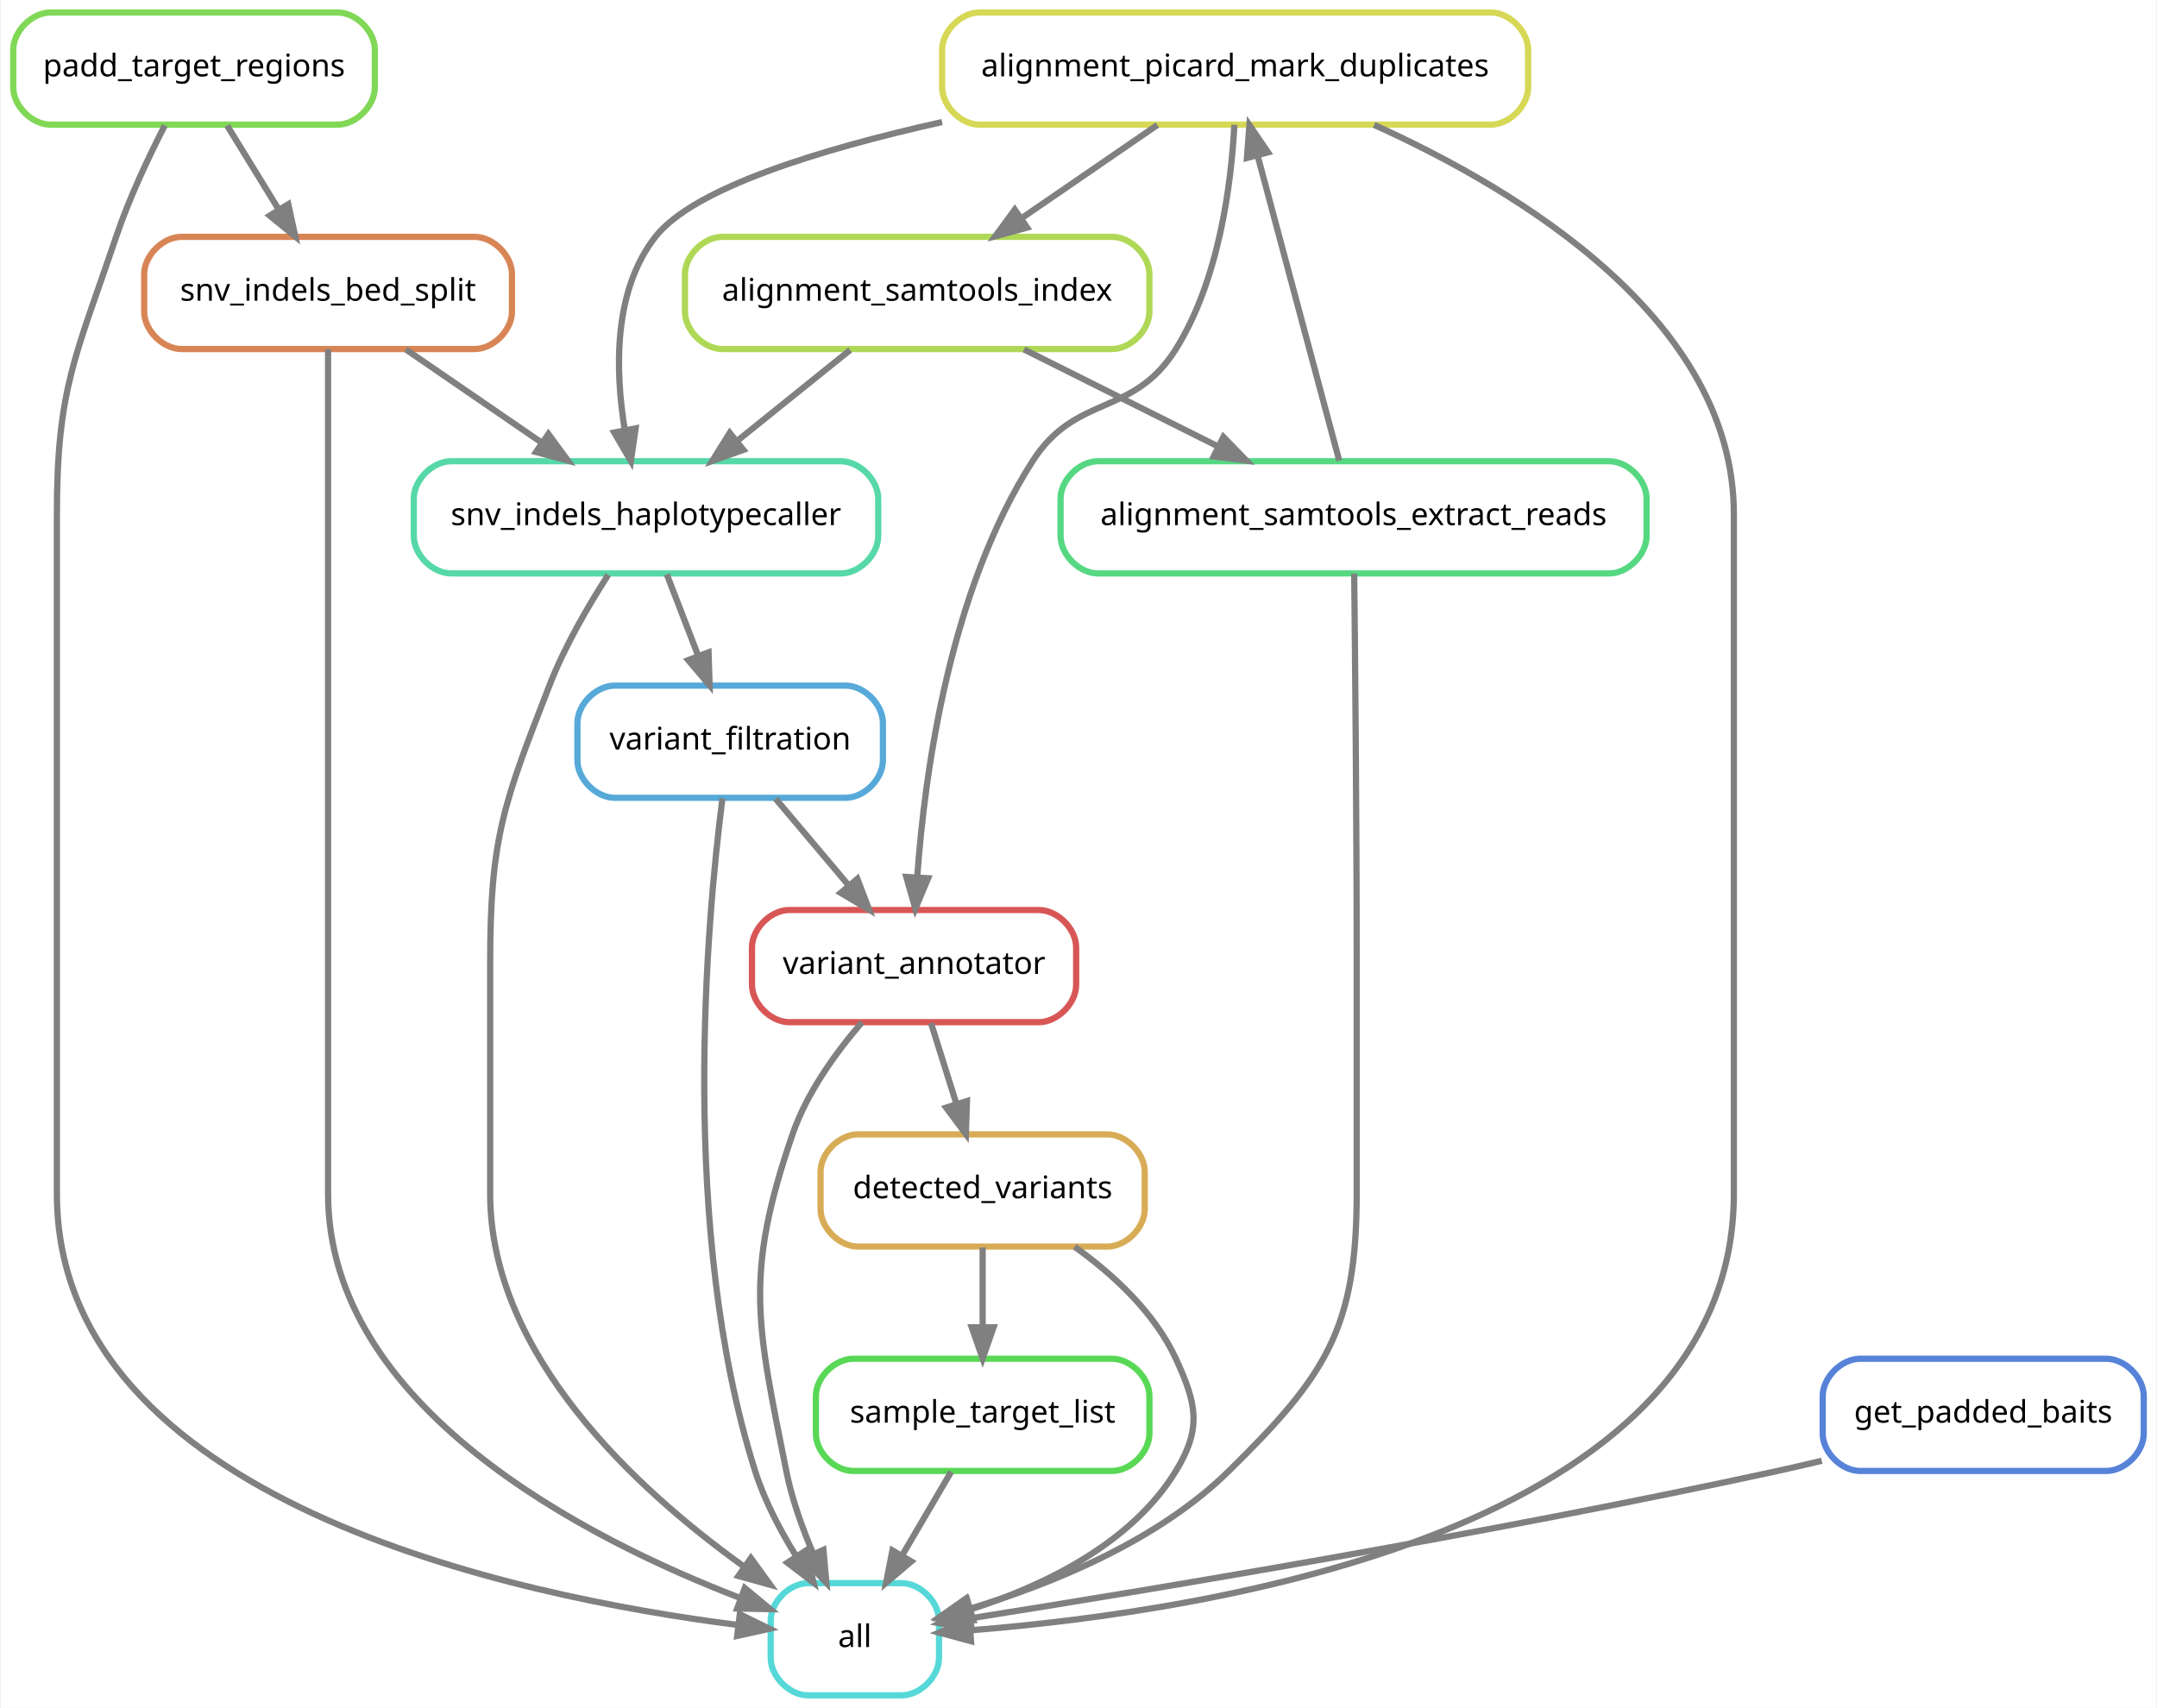
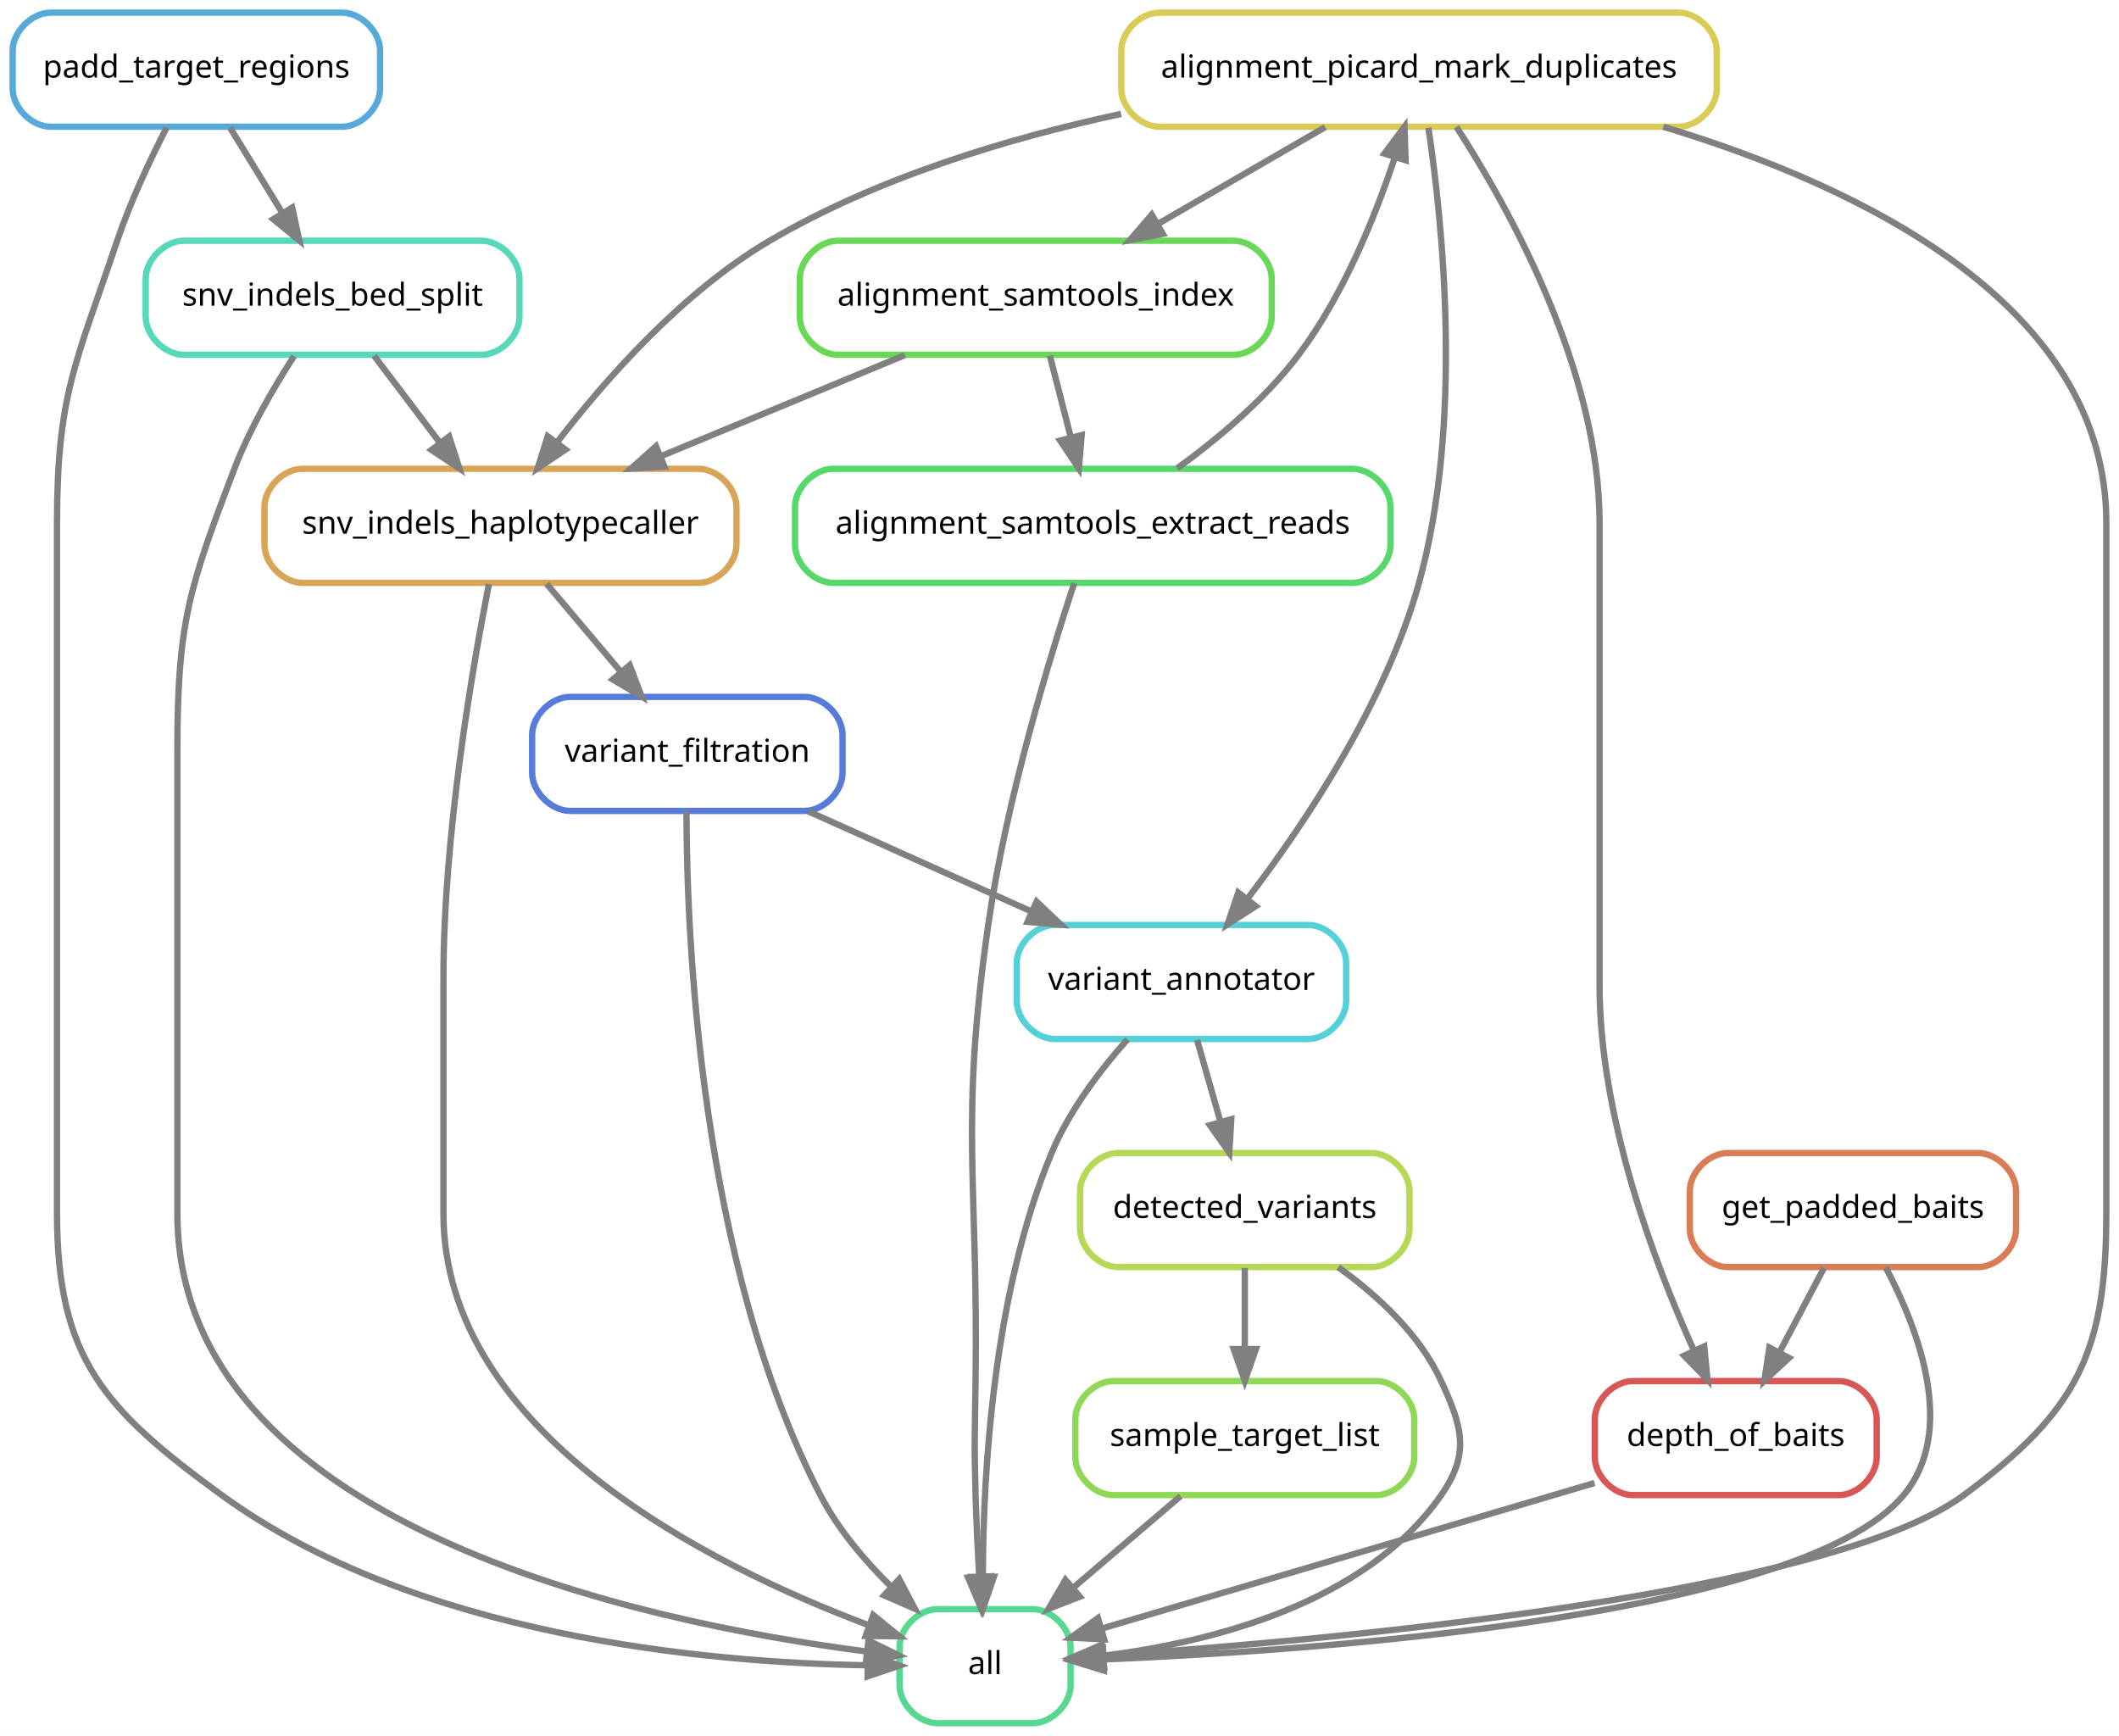
- <svg xmlns="http://www.w3.org/2000/svg" width="692pt" height="548pt" viewBox="0.00 0.00 691.50 548.00">
+ <svg xmlns="http://www.w3.org/2000/svg" width="669pt" height="548pt" viewBox="0.00 0.00 669.00 548.00">
  <g id="graph0" class="graph" transform="scale(1 1) rotate(0) translate(4 544)">
-     <polygon fill="white" stroke="transparent" points="-4,4 -4,-544 687.5,-544 687.5,4 -4,4" />
+     <polygon fill="white" stroke="transparent" points="-4,4 -4,-544 665,-544 665,4 -4,4" />
    <g id="node1" class="node">
-       <path fill="none" stroke="#56d8d8" stroke-width="2" d="M285,-36C285,-36 255,-36 255,-36 249,-36 243,-30 243,-24 243,-24 243,-12 243,-12 243,-6 249,0 255,0 255,0 285,0 285,0 291,0 297,-6 297,-12 297,-12 297,-24 297,-24 297,-30 291,-36 285,-36" />
-       <text text-anchor="middle" x="270" y="-15.5" font-family="sans" font-size="10.00">all</text>
+       <path fill="none" stroke="#56d892" stroke-width="2" d="M322,-36C322,-36 292,-36 292,-36 286,-36 280,-30 280,-24 280,-24 280,-12 280,-12 280,-6 286,0 292,0 292,0 322,0 322,0 328,0 334,-6 334,-12 334,-12 334,-24 334,-24 334,-30 328,-36 322,-36" />
+       <text text-anchor="middle" x="307" y="-15.5" font-family="sans" font-size="10.00">all</text>
    </g>
    <g id="node2" class="node">
-       <path fill="none" stroke="#80d856" stroke-width="2" d="M104,-540C104,-540 12,-540 12,-540 6,-540 0,-534 0,-528 0,-528 0,-516 0,-516 0,-510 6,-504 12,-504 12,-504 104,-504 104,-504 110,-504 116,-510 116,-516 116,-516 116,-528 116,-528 116,-534 110,-540 104,-540" />
+       <path fill="none" stroke="#56a9d8" stroke-width="2" d="M104,-540C104,-540 12,-540 12,-540 6,-540 0,-534 0,-528 0,-528 0,-516 0,-516 0,-510 6,-504 12,-504 12,-504 104,-504 104,-504 110,-504 116,-510 116,-516 116,-516 116,-528 116,-528 116,-534 110,-540 104,-540" />
      <text text-anchor="middle" x="58" y="-519.5" font-family="sans" font-size="10.00">padd_target_regions</text>
    </g>
-     <g id="edge5" class="edge">
-       <path fill="none" stroke="grey" stroke-width="2" d="M48.62,-503.75C43.41,-493.59 37.16,-480.34 33,-468 20.06,-429.68 14,-419.45 14,-379 14,-379 14,-379 14,-161 14,-62.38 161.07,-31.68 232.27,-22.6" />
-       <polygon fill="grey" stroke="grey" stroke-width="2" points="233.09,-26.02 242.6,-21.36 232.26,-19.07 233.09,-26.02" />
+     <g id="edge10" class="edge">
+       <path fill="none" stroke="grey" stroke-width="2" d="M48.62,-503.75C43.41,-493.59 37.16,-480.34 33,-468 20.06,-429.68 14,-419.45 14,-379 14,-379 14,-379 14,-161 14,-115.19 28.96,-98.96 66,-72 127.27,-27.39 218.96,-19.13 269.75,-18.28" />
+       <polygon fill="grey" stroke="grey" stroke-width="2" points="269.98,-21.78 279.95,-18.2 269.92,-14.78 269.98,-21.78" />
    </g>
    <g id="node5" class="node">
-       <path fill="none" stroke="#d88556" stroke-width="2" d="M148,-468C148,-468 54,-468 54,-468 48,-468 42,-462 42,-456 42,-456 42,-444 42,-444 42,-438 48,-432 54,-432 54,-432 148,-432 148,-432 154,-432 160,-438 160,-444 160,-444 160,-456 160,-456 160,-462 154,-468 148,-468" />
+       <path fill="none" stroke="#56d8b9" stroke-width="2" d="M148,-468C148,-468 54,-468 54,-468 48,-468 42,-462 42,-456 42,-456 42,-444 42,-444 42,-438 48,-432 54,-432 54,-432 148,-432 148,-432 154,-432 160,-438 160,-444 160,-444 160,-456 160,-456 160,-462 154,-468 148,-468" />
      <text text-anchor="middle" x="101" y="-447.5" font-family="sans" font-size="10.00">snv_indels_bed_split</text>
    </g>
-     <g id="edge13" class="edge">
+     <g id="edge14" class="edge">
      <path fill="none" stroke="grey" stroke-width="2" d="M68.63,-503.7C73.63,-495.56 79.69,-485.69 85.21,-476.7" />
      <polygon fill="grey" stroke="grey" stroke-width="2" points="88.24,-478.46 90.49,-468.1 82.28,-474.79 88.24,-478.46" />
    </g>
    <g id="node3" class="node">
-       <path fill="none" stroke="#56d882" stroke-width="2" d="M512,-396C512,-396 348,-396 348,-396 342,-396 336,-390 336,-384 336,-384 336,-372 336,-372 336,-366 342,-360 348,-360 348,-360 512,-360 512,-360 518,-360 524,-366 524,-372 524,-372 524,-384 524,-384 524,-390 518,-396 512,-396" />
-       <text text-anchor="middle" x="430" y="-375.5" font-family="sans" font-size="10.00">alignment_samtools_extract_reads</text>
+       <path fill="none" stroke="#56d86b" stroke-width="2" d="M423,-396C423,-396 259,-396 259,-396 253,-396 247,-390 247,-384 247,-384 247,-372 247,-372 247,-366 253,-360 259,-360 259,-360 423,-360 423,-360 429,-360 435,-366 435,-372 435,-372 435,-384 435,-384 435,-390 429,-396 423,-396" />
+       <text text-anchor="middle" x="341" y="-375.5" font-family="sans" font-size="10.00">alignment_samtools_extract_reads</text>
+     </g>
+     <g id="edge11" class="edge">
+       <path fill="none" stroke="grey" stroke-width="2" d="M335.13,-359.87C327.27,-336.02 313.66,-291.32 308,-252 298.88,-188.63 304.89,-172.02 304,-108 303.78,-92 303.55,-87.99 304,-72 304.24,-63.67 304.68,-54.62 305.15,-46.39" />
+       <polygon fill="grey" stroke="grey" stroke-width="2" points="308.66,-46.37 305.78,-36.18 301.67,-45.94 308.66,-46.37" />
+     </g>
+     <g id="node6" class="node">
+       <path fill="none" stroke="#d8cb56" stroke-width="2" d="M526,-540C526,-540 362,-540 362,-540 356,-540 350,-534 350,-528 350,-528 350,-516 350,-516 350,-510 356,-504 362,-504 362,-504 526,-504 526,-504 532,-504 538,-510 538,-516 538,-516 538,-528 538,-528 538,-534 532,-540 526,-540" />
+       <text text-anchor="middle" x="444" y="-519.5" font-family="sans" font-size="10.00">alignment_picard_mark_duplicates</text>
+     </g>
+     <g id="edge15" class="edge">
+       <path fill="none" stroke="grey" stroke-width="2" d="M367.65,-396.16C380.55,-405.52 395.49,-418.04 406,-432 420.15,-450.8 430.19,-475.67 436.38,-494.34" />
+       <polygon fill="grey" stroke="grey" stroke-width="2" points="433.08,-495.51 439.43,-504 439.76,-493.41 433.08,-495.51" />
+     </g>
+     <g id="node4" class="node">
+       <path fill="none" stroke="#68d856" stroke-width="2" d="M385.5,-468C385.5,-468 260.5,-468 260.5,-468 254.5,-468 248.5,-462 248.5,-456 248.5,-456 248.5,-444 248.5,-444 248.5,-438 254.5,-432 260.5,-432 260.5,-432 385.5,-432 385.5,-432 391.5,-432 397.5,-438 397.5,-444 397.5,-444 397.5,-456 397.5,-456 397.5,-462 391.5,-468 385.5,-468" />
+       <text text-anchor="middle" x="323" y="-447.5" font-family="sans" font-size="10.00">alignment_samtools_index</text>
+     </g>
+     <g id="edge12" class="edge">
+       <path fill="none" stroke="grey" stroke-width="2" d="M327.45,-431.7C329.45,-423.9 331.87,-414.51 334.1,-405.83" />
+       <polygon fill="grey" stroke="grey" stroke-width="2" points="337.5,-406.66 336.6,-396.1 330.72,-404.92 337.5,-406.66" />
+     </g>
+     <g id="node7" class="node">
+       <path fill="none" stroke="#d8a456" stroke-width="2" d="M216.5,-396C216.5,-396 91.5,-396 91.5,-396 85.5,-396 79.5,-390 79.5,-384 79.5,-384 79.5,-372 79.5,-372 79.5,-366 85.5,-360 91.5,-360 91.5,-360 216.5,-360 216.5,-360 222.5,-360 228.5,-366 228.5,-372 228.5,-372 228.5,-384 228.5,-384 228.5,-390 222.5,-396 216.5,-396" />
+       <text text-anchor="middle" x="154" y="-375.5" font-family="sans" font-size="10.00">snv_indels_haplotypecaller</text>
+     </g>
+     <g id="edge16" class="edge">
+       <path fill="none" stroke="grey" stroke-width="2" d="M281.66,-431.88C258.45,-422.26 229.31,-410.19 204.73,-400.01" />
+       <polygon fill="grey" stroke="grey" stroke-width="2" points="205.79,-396.66 195.21,-396.07 203.11,-403.13 205.79,-396.66" />
    </g>
    <g id="edge7" class="edge">
-       <path fill="none" stroke="grey" stroke-width="2" d="M430.2,-359.95C430.49,-333.29 431,-280.12 431,-235 431,-235 431,-235 431,-161 431,-117.45 421.04,-102.55 390,-72 367.07,-49.43 332.91,-35.63 306.9,-27.8" />
-       <polygon fill="grey" stroke="grey" stroke-width="2" points="307.59,-24.36 297.01,-24.99 305.67,-31.09 307.59,-24.36" />
+       <path fill="none" stroke="grey" stroke-width="2" d="M88.84,-431.59C82.37,-421.58 74.79,-408.55 70,-396 55.62,-358.29 52,-347.36 52,-307 52,-307 52,-307 52,-161 52,-62.68 198.5,-31.82 269.42,-22.65" />
+       <polygon fill="grey" stroke="grey" stroke-width="2" points="270.2,-26.08 279.71,-21.4 269.36,-19.13 270.2,-26.08" />
    </g>
-     <g id="node6" class="node">
-       <path fill="none" stroke="#d6d856" stroke-width="2" d="M474,-540C474,-540 310,-540 310,-540 304,-540 298,-534 298,-528 298,-528 298,-516 298,-516 298,-510 304,-504 310,-504 310,-504 474,-504 474,-504 480,-504 486,-510 486,-516 486,-516 486,-528 486,-528 486,-534 480,-540 474,-540" />
-       <text text-anchor="middle" x="392" y="-519.5" font-family="sans" font-size="10.00">alignment_picard_mark_duplicates</text>
+     <g id="edge17" class="edge">
+       <path fill="none" stroke="grey" stroke-width="2" d="M114.1,-431.7C120.39,-423.39 128.05,-413.28 134.96,-404.14" />
+       <polygon fill="grey" stroke="grey" stroke-width="2" points="137.8,-406.19 141.05,-396.1 132.22,-401.96 137.8,-406.19" />
    </g>
-     <g id="edge14" class="edge">
-       <path fill="none" stroke="grey" stroke-width="2" d="M425.4,-396.19C418.89,-420.53 406.91,-465.28 399.21,-494.06" />
-       <polygon fill="grey" stroke="grey" stroke-width="2" points="395.79,-493.31 396.58,-503.87 402.55,-495.12 395.79,-493.31" />
+     <g id="edge3" class="edge">
+       <path fill="none" stroke="grey" stroke-width="2" d="M521.12,-503.99C583.49,-485.15 661,-447.89 661,-379 661,-379 661,-379 661,-161 661,-116.68 651.65,-98.34 616,-72 573.33,-40.48 416.51,-26.23 344.1,-21.23" />
+       <polygon fill="grey" stroke="grey" stroke-width="2" points="344.26,-17.73 334.05,-20.56 343.79,-24.72 344.26,-17.73" />
    </g>
-     <g id="node4" class="node">
-       <path fill="none" stroke="#afd856" stroke-width="2" d="M352.5,-468C352.5,-468 227.5,-468 227.5,-468 221.5,-468 215.5,-462 215.5,-456 215.5,-456 215.5,-444 215.5,-444 215.5,-438 221.5,-432 227.5,-432 227.5,-432 352.5,-432 352.5,-432 358.5,-432 364.5,-438 364.5,-444 364.5,-444 364.5,-456 364.5,-456 364.5,-462 358.5,-468 352.5,-468" />
-       <text text-anchor="middle" x="290" y="-447.5" font-family="sans" font-size="10.00">alignment_samtools_index</text>
+     <g id="edge13" class="edge">
+       <path fill="none" stroke="grey" stroke-width="2" d="M414.4,-503.88C398.43,-494.64 378.54,-483.13 361.39,-473.21" />
+       <polygon fill="grey" stroke="grey" stroke-width="2" points="363.12,-470.17 352.71,-468.19 359.62,-476.23 363.12,-470.17" />
    </g>
-     <g id="edge11" class="edge">
-       <path fill="none" stroke="grey" stroke-width="2" d="M324.25,-431.88C343.06,-422.47 366.58,-410.71 386.67,-400.67" />
-       <polygon fill="grey" stroke="grey" stroke-width="2" points="388.24,-403.79 395.62,-396.19 385.11,-397.53 388.24,-403.79" />
+     <g id="edge18" class="edge">
+       <path fill="none" stroke="grey" stroke-width="2" d="M349.95,-508.05C313.53,-500.2 272.61,-487.72 239,-468 211.59,-451.91 187.33,-424.47 171.82,-404.3" />
+       <polygon fill="grey" stroke="grey" stroke-width="2" points="174.52,-402.07 165.73,-396.16 168.92,-406.26 174.52,-402.07" />
    </g>
-     <g id="node7" class="node">
-       <path fill="none" stroke="#56d8a9" stroke-width="2" d="M265.5,-396C265.5,-396 140.5,-396 140.5,-396 134.5,-396 128.5,-390 128.5,-384 128.5,-384 128.5,-372 128.5,-372 128.5,-366 134.5,-360 140.5,-360 140.5,-360 265.5,-360 265.5,-360 271.5,-360 277.5,-366 277.5,-372 277.5,-372 277.5,-384 277.5,-384 277.5,-390 271.5,-396 265.5,-396" />
-       <text text-anchor="middle" x="203" y="-375.5" font-family="sans" font-size="10.00">snv_indels_haplotypecaller</text>
+     <g id="node9" class="node">
+       <path fill="none" stroke="#56d0d8" stroke-width="2" d="M409,-252C409,-252 329,-252 329,-252 323,-252 317,-246 317,-240 317,-240 317,-228 317,-228 317,-222 323,-216 329,-216 329,-216 409,-216 409,-216 415,-216 421,-222 421,-228 421,-228 421,-240 421,-240 421,-246 415,-252 409,-252" />
+       <text text-anchor="middle" x="369" y="-231.5" font-family="sans" font-size="10.00">variant_annotator</text>
    </g>
-     <g id="edge15" class="edge">
-       <path fill="none" stroke="grey" stroke-width="2" d="M268.49,-431.7C257.54,-422.88 244.05,-412.03 232.18,-402.47" />
-       <polygon fill="grey" stroke="grey" stroke-width="2" points="234.24,-399.65 224.26,-396.1 229.86,-405.1 234.24,-399.65" />
+     <g id="edge20" class="edge">
+       <path fill="none" stroke="grey" stroke-width="2" d="M446.97,-503.68C451.45,-473.73 458.03,-410.64 444,-360 433.53,-322.2 408.25,-284.36 389.93,-260.38" />
+       <polygon fill="grey" stroke="grey" stroke-width="2" points="392.45,-257.92 383.54,-252.2 386.94,-262.23 392.45,-257.92" />
+     </g>
+     <g id="node13" class="node">
+       <path fill="none" stroke="#d85656" stroke-width="2" d="M576.5,-108C576.5,-108 511.5,-108 511.5,-108 505.5,-108 499.5,-102 499.5,-96 499.5,-96 499.5,-84 499.5,-84 499.5,-78 505.5,-72 511.5,-72 511.5,-72 576.5,-72 576.5,-72 582.5,-72 588.5,-78 588.5,-84 588.5,-84 588.5,-96 588.5,-96 588.5,-102 582.5,-108 576.5,-108" />
+       <text text-anchor="middle" x="544" y="-87.5" font-family="sans" font-size="10.00">depth_of_baits</text>
+     </g>
+     <g id="edge25" class="edge">
+       <path fill="none" stroke="grey" stroke-width="2" d="M455.81,-503.96C472.51,-478.16 501,-427.08 501,-379 501,-379 501,-379 501,-233 501,-191.29 518.2,-145.54 530.84,-117.54" />
+       <polygon fill="grey" stroke="grey" stroke-width="2" points="534.05,-118.96 535.09,-108.42 527.7,-116.01 534.05,-118.96" />
+     </g>
+     <g id="edge4" class="edge">
+       <path fill="none" stroke="grey" stroke-width="2" d="M150.36,-359.6C145.1,-332.92 136,-280.23 136,-235 136,-235 136,-235 136,-161 136,-91.72 220.1,-49.77 270.34,-30.9" />
+       <polygon fill="grey" stroke="grey" stroke-width="2" points="271.7,-34.13 279.9,-27.43 269.31,-27.55 271.7,-34.13" />
+     </g>
+     <g id="node8" class="node">
+       <path fill="none" stroke="#567bd8" stroke-width="2" d="M250,-324C250,-324 176,-324 176,-324 170,-324 164,-318 164,-312 164,-312 164,-300 164,-300 164,-294 170,-288 176,-288 176,-288 250,-288 250,-288 256,-288 262,-294 262,-300 262,-300 262,-312 262,-312 262,-318 256,-324 250,-324" />
+       <text text-anchor="middle" x="213" y="-303.5" font-family="sans" font-size="10.00">variant_filtration</text>
+     </g>
+     <g id="edge19" class="edge">
+       <path fill="none" stroke="grey" stroke-width="2" d="M168.58,-359.7C175.66,-351.3 184.28,-341.07 192.05,-331.86" />
+       <polygon fill="grey" stroke="grey" stroke-width="2" points="194.81,-334.01 198.58,-324.1 189.46,-329.49 194.81,-334.01" />
+     </g>
+     <g id="edge8" class="edge">
+       <path fill="none" stroke="grey" stroke-width="2" d="M212.73,-287.82C212.79,-247.68 216.97,-145.57 255,-72 260.54,-61.28 268.98,-51.32 277.46,-42.99" />
+       <polygon fill="grey" stroke="grey" stroke-width="2" points="279.91,-45.49 284.84,-36.11 275.14,-40.36 279.91,-45.49" />
+     </g>
+     <g id="edge21" class="edge">
+       <path fill="none" stroke="grey" stroke-width="2" d="M251.16,-287.88C272.39,-278.35 299.01,-266.41 321.57,-256.28" />
+       <polygon fill="grey" stroke="grey" stroke-width="2" points="323.27,-259.36 330.96,-252.07 320.41,-252.97 323.27,-259.36" />
+     </g>
+     <g id="edge9" class="edge">
+       <path fill="none" stroke="grey" stroke-width="2" d="M351.96,-215.88C343.33,-206.17 333.54,-193.32 328,-180 309.62,-135.8 306.39,-79.4 306.29,-46.43" />
+       <polygon fill="grey" stroke="grey" stroke-width="2" points="309.79,-46.23 306.36,-36.2 302.79,-46.18 309.79,-46.23" />
+     </g>
+     <g id="node10" class="node">
+       <path fill="none" stroke="#b6d856" stroke-width="2" d="M429,-180C429,-180 349,-180 349,-180 343,-180 337,-174 337,-168 337,-168 337,-156 337,-156 337,-150 343,-144 349,-144 349,-144 429,-144 429,-144 435,-144 441,-150 441,-156 441,-156 441,-168 441,-168 441,-174 435,-180 429,-180" />
+       <text text-anchor="middle" x="389" y="-159.5" font-family="sans" font-size="10.00">detected_variants</text>
+     </g>
+     <g id="edge22" class="edge">
+       <path fill="none" stroke="grey" stroke-width="2" d="M373.94,-215.7C376.17,-207.9 378.85,-198.51 381.33,-189.83" />
+       <polygon fill="grey" stroke="grey" stroke-width="2" points="384.73,-190.68 384.11,-180.1 378,-188.76 384.73,-190.68" />
+     </g>
+     <g id="edge5" class="edge">
+       <path fill="none" stroke="grey" stroke-width="2" d="M418.5,-143.94C430.98,-134.99 444.19,-122.79 451,-108 457.7,-93.47 460.15,-85.12 451,-72 427.11,-37.74 378.47,-25.57 344.36,-21.28" />
+       <polygon fill="grey" stroke="grey" stroke-width="2" points="344.6,-17.78 334.28,-20.18 343.84,-24.74 344.6,-17.78" />
+     </g>
+     <g id="node11" class="node">
+       <path fill="none" stroke="#8fd856" stroke-width="2" d="M430.5,-108C430.5,-108 347.5,-108 347.5,-108 341.5,-108 335.5,-102 335.5,-96 335.5,-96 335.5,-84 335.5,-84 335.5,-78 341.5,-72 347.5,-72 347.5,-72 430.5,-72 430.5,-72 436.5,-72 442.5,-78 442.5,-84 442.5,-84 442.5,-96 442.5,-96 442.5,-102 436.5,-108 430.5,-108" />
+       <text text-anchor="middle" x="389" y="-87.5" font-family="sans" font-size="10.00">sample_target_list</text>
+     </g>
+     <g id="edge23" class="edge">
+       <path fill="none" stroke="grey" stroke-width="2" d="M389,-143.7C389,-135.98 389,-126.71 389,-118.11" />
+       <polygon fill="grey" stroke="grey" stroke-width="2" points="392.5,-118.1 389,-108.1 385.5,-118.1 392.5,-118.1" />
+     </g>
+     <g id="edge6" class="edge">
+       <path fill="none" stroke="grey" stroke-width="2" d="M368.73,-71.7C358.5,-62.97 345.94,-52.24 334.82,-42.75" />
+       <polygon fill="grey" stroke="grey" stroke-width="2" points="336.91,-39.94 327.04,-36.1 332.37,-45.26 336.91,-39.94" />
+     </g>
+     <g id="node12" class="node">
+       <path fill="none" stroke="#d87d56" stroke-width="2" d="M620.5,-180C620.5,-180 541.5,-180 541.5,-180 535.5,-180 529.5,-174 529.5,-168 529.5,-168 529.5,-156 529.5,-156 529.5,-150 535.5,-144 541.5,-144 541.5,-144 620.5,-144 620.5,-144 626.5,-144 632.5,-150 632.5,-156 632.5,-156 632.5,-168 632.5,-168 632.5,-174 626.5,-180 620.5,-180" />
+       <text text-anchor="middle" x="581" y="-159.5" font-family="sans" font-size="10.00">get_padded_baits</text>
    </g>
    <g id="edge2" class="edge">
-       <path fill="none" stroke="grey" stroke-width="2" d="M101,-431.95C101,-405.29 101,-352.11 101,-307 101,-307 101,-307 101,-161 101,-92.38 183.68,-50.28 233.38,-31.17" />
-       <polygon fill="grey" stroke="grey" stroke-width="2" points="234.69,-34.42 242.85,-27.66 232.25,-27.86 234.69,-34.42" />
+       <path fill="none" stroke="grey" stroke-width="2" d="M591.36,-143.86C601.72,-124.26 613.89,-92.26 597,-72 565.28,-33.96 415.73,-23.14 344.68,-20.13" />
+       <polygon fill="grey" stroke="grey" stroke-width="2" points="344.51,-16.62 334.38,-19.73 344.23,-23.62 344.51,-16.62" />
    </g>
-     <g id="edge16" class="edge">
-       <path fill="none" stroke="grey" stroke-width="2" d="M125.95,-431.88C139.04,-422.89 155.26,-411.76 169.44,-402.03" />
-       <polygon fill="grey" stroke="grey" stroke-width="2" points="171.69,-404.73 177.95,-396.19 167.73,-398.96 171.69,-404.73" />
-     </g>
-     <g id="edge4" class="edge">
-       <path fill="none" stroke="grey" stroke-width="2" d="M436.57,-503.93C483.91,-482.55 552,-441.02 552,-379 552,-379 552,-379 552,-161 552,-52.63 383.81,-26.95 307.21,-20.88" />
-       <polygon fill="grey" stroke="grey" stroke-width="2" points="307.27,-17.37 297.04,-20.14 306.76,-24.35 307.27,-17.37" />
-     </g>
-     <g id="edge12" class="edge">
-       <path fill="none" stroke="grey" stroke-width="2" d="M367.05,-503.88C353.96,-494.89 337.74,-483.76 323.56,-474.03" />
-       <polygon fill="grey" stroke="grey" stroke-width="2" points="325.27,-470.96 315.05,-468.19 321.31,-476.73 325.27,-470.96" />
-     </g>
-     <g id="edge17" class="edge">
-       <path fill="none" stroke="grey" stroke-width="2" d="M297.99,-504.84C258.16,-495.93 218.12,-483.51 206,-468 192.5,-450.73 193.03,-425.3 196.2,-406.04" />
-       <polygon fill="grey" stroke="grey" stroke-width="2" points="199.66,-406.55 198.15,-396.07 192.79,-405.21 199.66,-406.55" />
-     </g>
-     <g id="node9" class="node">
-       <path fill="none" stroke="#d85656" stroke-width="2" d="M329,-252C329,-252 249,-252 249,-252 243,-252 237,-246 237,-240 237,-240 237,-228 237,-228 237,-222 243,-216 249,-216 249,-216 329,-216 329,-216 335,-216 341,-222 341,-228 341,-228 341,-240 341,-240 341,-246 335,-252 329,-252" />
-       <text text-anchor="middle" x="289" y="-231.5" font-family="sans" font-size="10.00">variant_annotator</text>
-     </g>
-     <g id="edge20" class="edge">
-       <path fill="none" stroke="grey" stroke-width="2" d="M391.76,-503.98C390.76,-485.06 386.9,-454.24 373,-432 359.24,-409.98 340.99,-417.87 327,-396 300.46,-354.53 292.42,-296.39 290.01,-262.52" />
-       <polygon fill="grey" stroke="grey" stroke-width="2" points="293.5,-262.19 289.41,-252.42 286.51,-262.61 293.5,-262.19" />
-     </g>
-     <g id="edge8" class="edge">
-       <path fill="none" stroke="grey" stroke-width="2" d="M190.89,-359.57C184.44,-349.56 176.85,-336.52 172,-324 157.38,-286.29 153,-275.45 153,-235 153,-235 153,-235 153,-161 153,-109.17 200,-66 234.42,-41.33" />
-       <polygon fill="grey" stroke="grey" stroke-width="2" points="236.65,-44.04 242.86,-35.46 232.65,-38.3 236.65,-44.04" />
-     </g>
-     <g id="node8" class="node">
-       <path fill="none" stroke="#56a9d8" stroke-width="2" d="M267,-324C267,-324 193,-324 193,-324 187,-324 181,-318 181,-312 181,-312 181,-300 181,-300 181,-294 187,-288 193,-288 193,-288 267,-288 267,-288 273,-288 279,-294 279,-300 279,-300 279,-312 279,-312 279,-318 273,-324 267,-324" />
-       <text text-anchor="middle" x="230" y="-303.5" font-family="sans" font-size="10.00">variant_filtration</text>
-     </g>
-     <g id="edge18" class="edge">
-       <path fill="none" stroke="grey" stroke-width="2" d="M209.67,-359.7C212.71,-351.81 216.38,-342.3 219.76,-333.55" />
-       <polygon fill="grey" stroke="grey" stroke-width="2" points="223.07,-334.69 223.4,-324.1 216.54,-332.17 223.07,-334.69" />
-     </g>
-     <g id="edge9" class="edge">
-       <path fill="none" stroke="grey" stroke-width="2" d="M227.52,-287.81C222.48,-248.47 213.53,-149.38 238,-72 241,-62.52 246.01,-52.97 251.19,-44.63" />
-       <polygon fill="grey" stroke="grey" stroke-width="2" points="254.21,-46.41 256.78,-36.13 248.36,-42.56 254.21,-46.41" />
-     </g>
-     <g id="edge19" class="edge">
-       <path fill="none" stroke="grey" stroke-width="2" d="M244.58,-287.7C251.66,-279.3 260.28,-269.07 268.05,-259.86" />
-       <polygon fill="grey" stroke="grey" stroke-width="2" points="270.81,-262.01 274.58,-252.1 265.46,-257.49 270.81,-262.01" />
+     <g id="edge24" class="edge">
+       <path fill="none" stroke="grey" stroke-width="2" d="M571.85,-143.7C567.6,-135.64 562.44,-125.89 557.73,-116.98" />
+       <polygon fill="grey" stroke="grey" stroke-width="2" points="560.81,-115.31 553.04,-108.1 554.62,-118.58 560.81,-115.31" />
    </g>
    <g id="edge1" class="edge">
-       <path fill="none" stroke="grey" stroke-width="2" d="M272.26,-215.94C263.9,-206.25 254.6,-193.4 250,-180 234.39,-134.6 238.62,-119.08 248,-72 249.79,-63.01 253.14,-53.64 256.69,-45.32" />
-       <polygon fill="grey" stroke="grey" stroke-width="2" points="259.92,-46.67 260.87,-36.12 253.54,-43.77 259.92,-46.67" />
-     </g>
-     <g id="node10" class="node">
-       <path fill="none" stroke="#d8ac56" stroke-width="2" d="M351,-180C351,-180 271,-180 271,-180 265,-180 259,-174 259,-168 259,-168 259,-156 259,-156 259,-150 265,-144 271,-144 271,-144 351,-144 351,-144 357,-144 363,-150 363,-156 363,-156 363,-168 363,-168 363,-174 357,-180 351,-180" />
-       <text text-anchor="middle" x="311" y="-159.5" font-family="sans" font-size="10.00">detected_variants</text>
-     </g>
-     <g id="edge21" class="edge">
-       <path fill="none" stroke="grey" stroke-width="2" d="M294.44,-215.7C296.89,-207.9 299.84,-198.51 302.57,-189.83" />
-       <polygon fill="grey" stroke="grey" stroke-width="2" points="305.96,-190.69 305.62,-180.1 299.29,-188.59 305.96,-190.69" />
-     </g>
-     <g id="edge3" class="edge">
-       <path fill="none" stroke="grey" stroke-width="2" d="M340.5,-143.94C352.98,-134.99 366.19,-122.79 373,-108 379.7,-93.47 381.33,-85.66 373,-72 358.7,-48.57 330.37,-35.05 307.03,-27.55" />
-       <polygon fill="grey" stroke="grey" stroke-width="2" points="307.97,-24.17 297.39,-24.68 305.98,-30.88 307.97,-24.17" />
-     </g>
-     <g id="node11" class="node">
-       <path fill="none" stroke="#59d856" stroke-width="2" d="M352.5,-108C352.5,-108 269.5,-108 269.5,-108 263.5,-108 257.5,-102 257.5,-96 257.5,-96 257.5,-84 257.5,-84 257.5,-78 263.5,-72 269.5,-72 269.5,-72 352.5,-72 352.5,-72 358.5,-72 364.5,-78 364.5,-84 364.5,-84 364.5,-96 364.5,-96 364.5,-102 358.5,-108 352.5,-108" />
-       <text text-anchor="middle" x="311" y="-87.5" font-family="sans" font-size="10.00">sample_target_list</text>
-     </g>
-     <g id="edge22" class="edge">
-       <path fill="none" stroke="grey" stroke-width="2" d="M311,-143.7C311,-135.98 311,-126.71 311,-118.11" />
-       <polygon fill="grey" stroke="grey" stroke-width="2" points="314.5,-118.1 311,-108.1 307.5,-118.1 314.5,-118.1" />
-     </g>
-     <g id="edge6" class="edge">
-       <path fill="none" stroke="grey" stroke-width="2" d="M300.87,-71.7C296.15,-63.64 290.44,-53.89 285.22,-44.98" />
-       <polygon fill="grey" stroke="grey" stroke-width="2" points="288.09,-42.96 280.02,-36.1 282.05,-46.5 288.09,-42.96" />
-     </g>
-     <g id="node12" class="node">
-       <path fill="none" stroke="#5682d8" stroke-width="2" d="M671.5,-108C671.5,-108 592.5,-108 592.5,-108 586.5,-108 580.5,-102 580.5,-96 580.5,-96 580.5,-84 580.5,-84 580.5,-78 586.5,-72 592.5,-72 592.5,-72 671.5,-72 671.5,-72 677.5,-72 683.5,-78 683.5,-84 683.5,-84 683.5,-96 683.5,-96 683.5,-102 677.5,-108 671.5,-108" />
-       <text text-anchor="middle" x="632" y="-87.5" font-family="sans" font-size="10.00">get_padded_baits</text>
-     </g>
-     <g id="edge10" class="edge">
-       <path fill="none" stroke="grey" stroke-width="2" d="M580.21,-75.27C575.41,-74.12 570.62,-73.01 566,-72 473.51,-51.84 363.55,-33.65 307.27,-24.75" />
-       <polygon fill="grey" stroke="grey" stroke-width="2" points="307.49,-21.25 297.07,-23.15 306.41,-28.16 307.49,-21.25" />
+       <path fill="none" stroke="grey" stroke-width="2" d="M499.42,-75.83C454.46,-62.55 385.84,-42.29 343.85,-29.88" />
+       <polygon fill="grey" stroke="grey" stroke-width="2" points="344.62,-26.46 334.04,-26.99 342.64,-33.18 344.62,-26.46" />
    </g>
  </g>
</svg>
